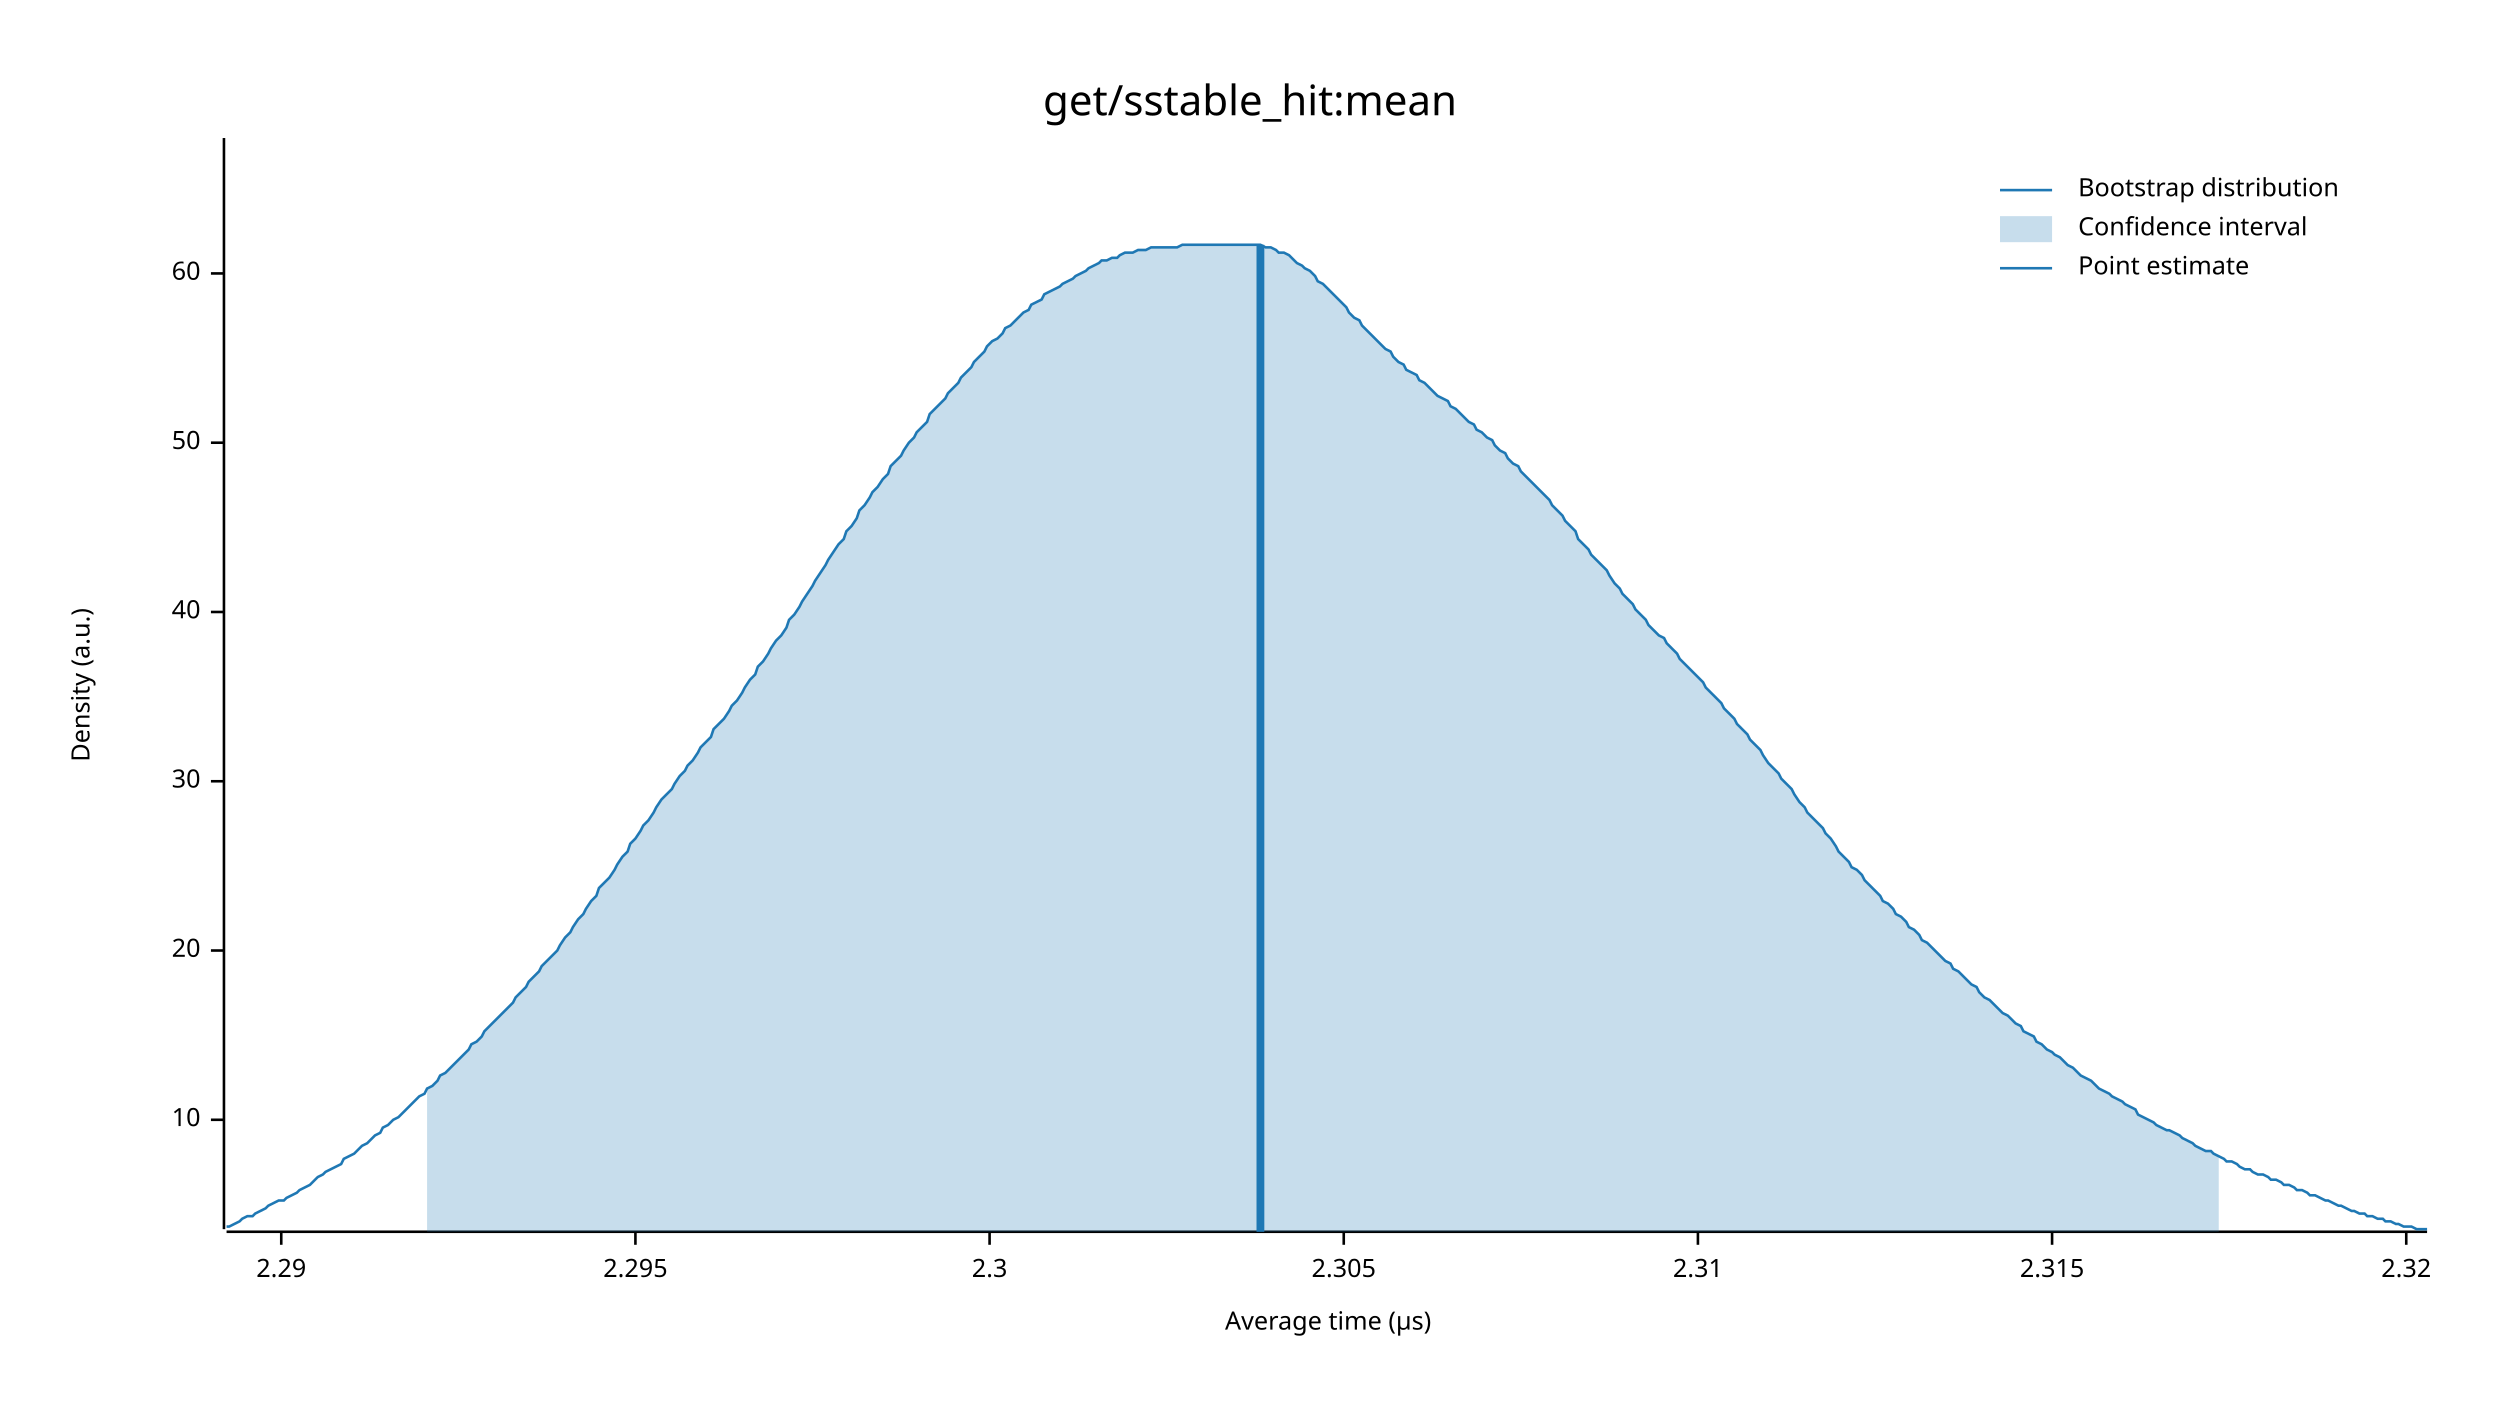
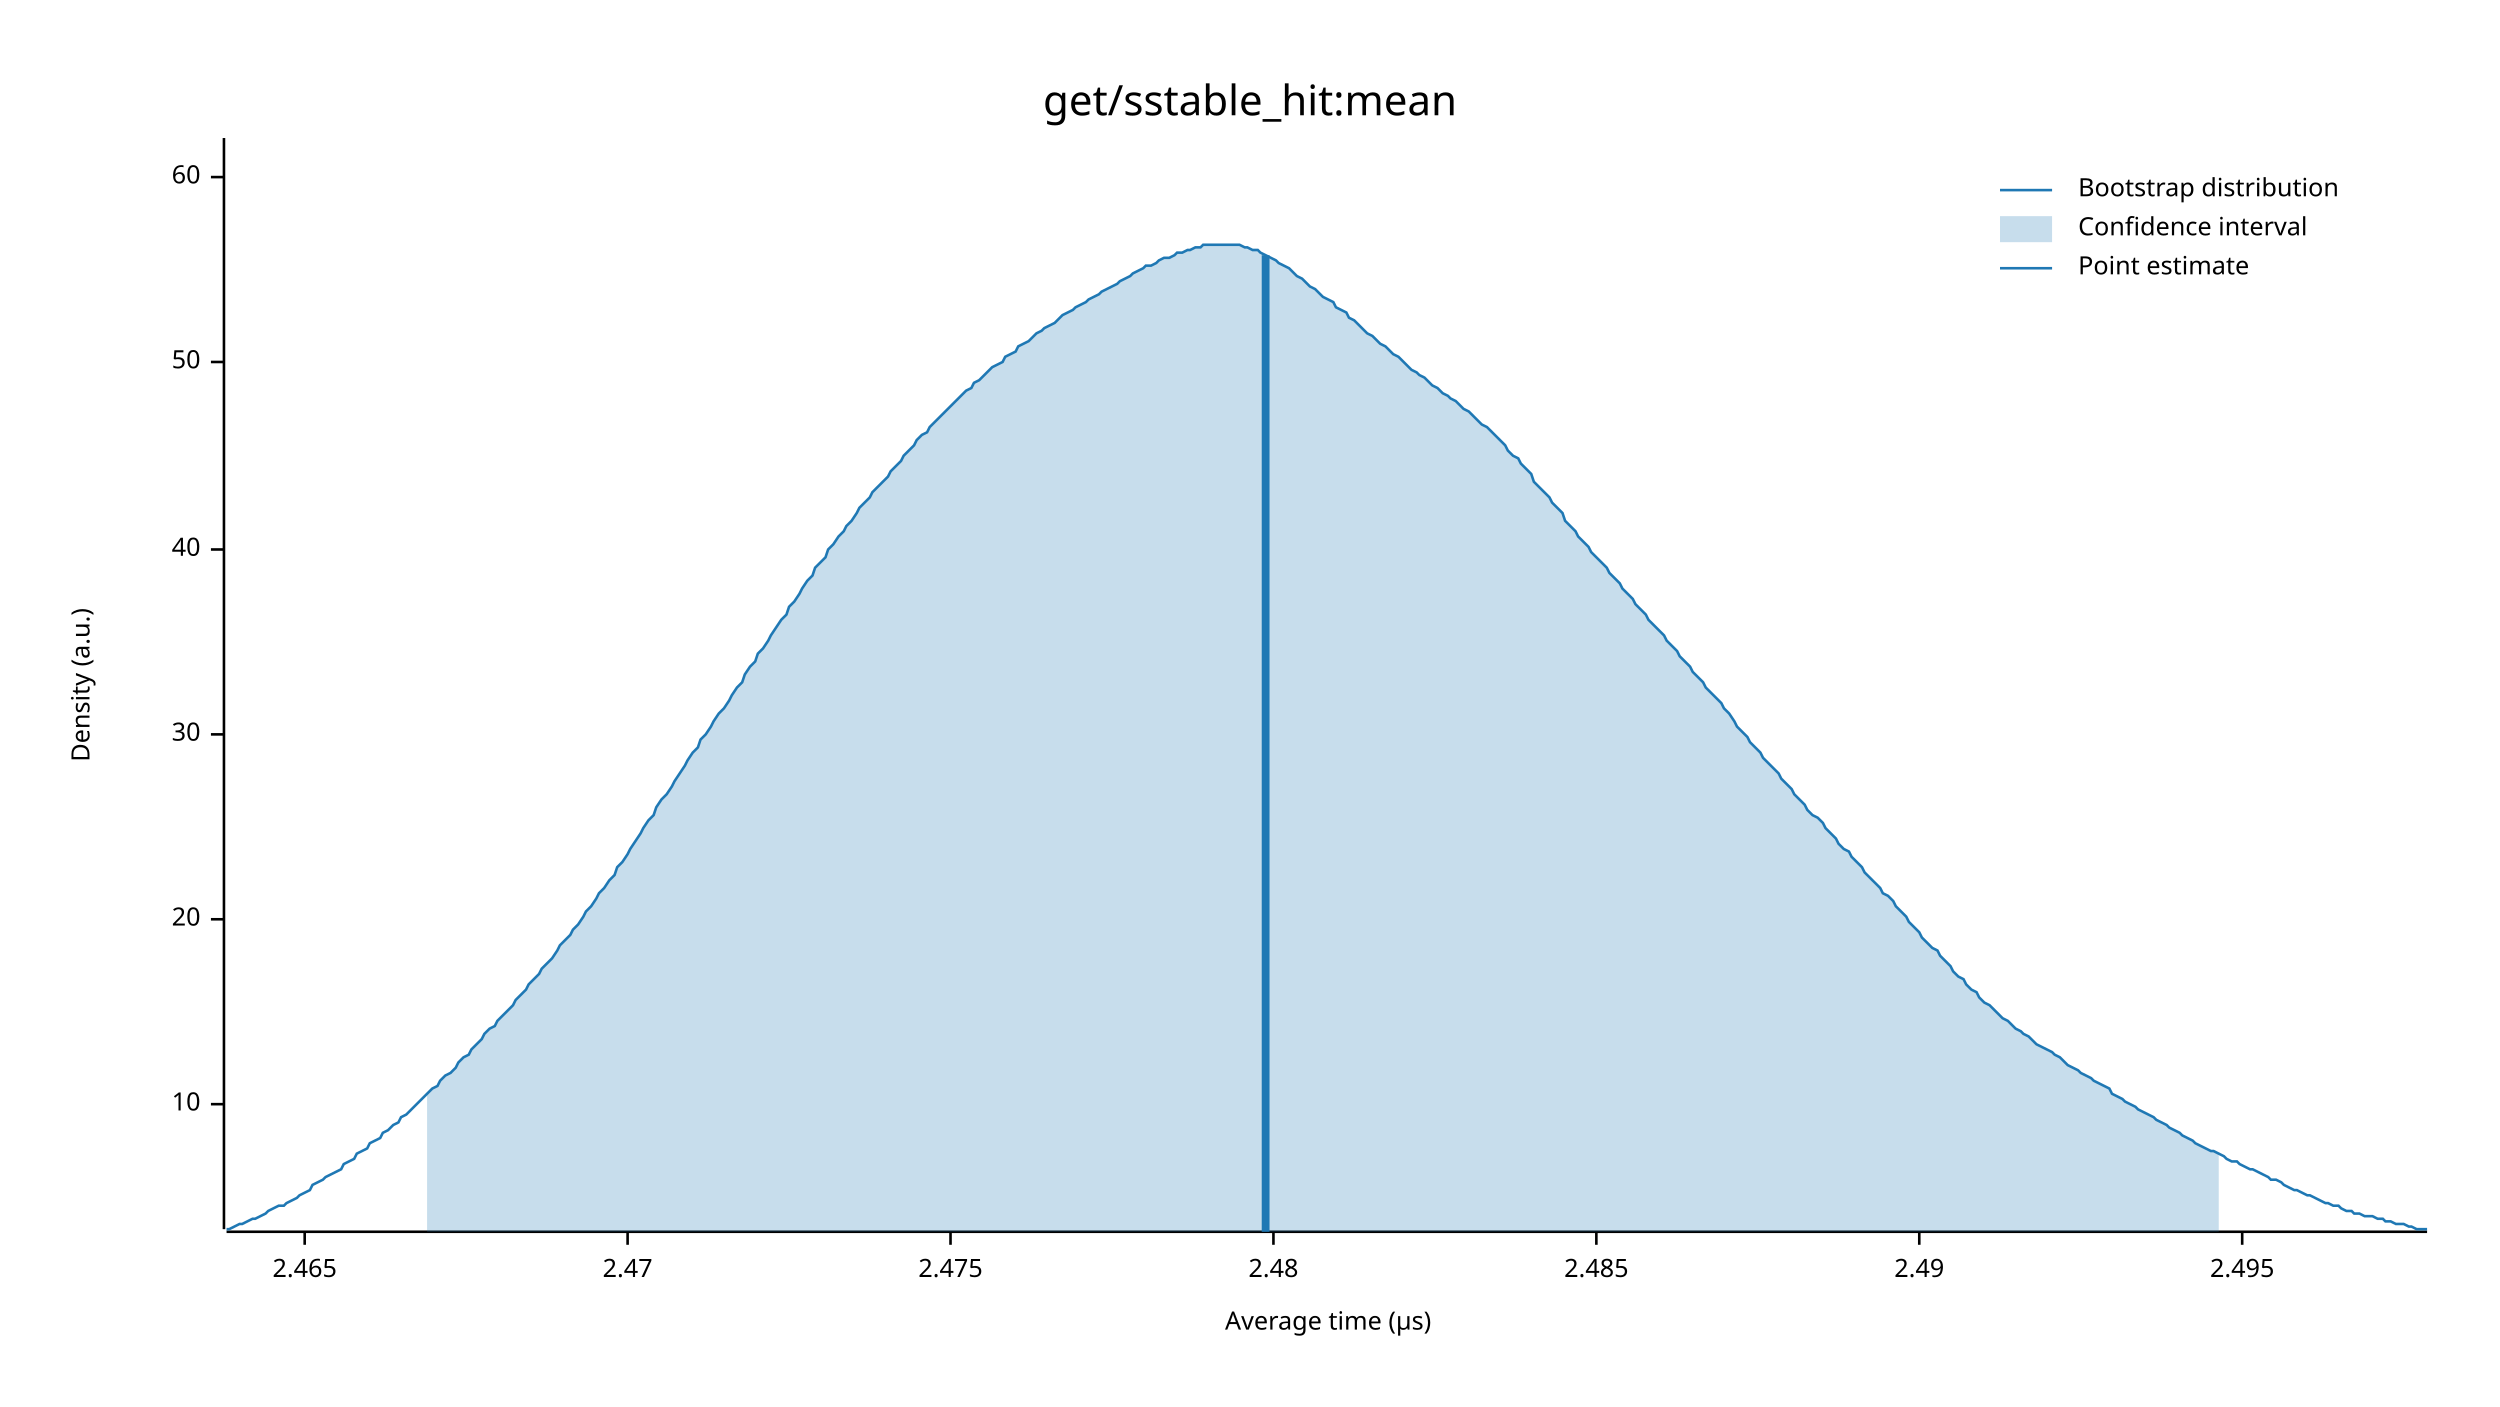
<svg xmlns="http://www.w3.org/2000/svg" width="960" height="540" viewBox="0 0 960 540">
  <text x="480" y="32" dy="0.76em" text-anchor="middle" font-family="sans-serif" font-size="16.129" opacity="1" fill="#000000">
get/sstable_hit:mean
</text>
  <text x="27" y="263" dy="0.76em" text-anchor="middle" font-family="sans-serif" font-size="9.677" opacity="1" fill="#000000" transform="rotate(270, 27, 263)">
Density (a.u.)
</text>
  <text x="510" y="513" dy="-0.5ex" text-anchor="middle" font-family="sans-serif" font-size="9.677" opacity="1" fill="#000000">
Average time (µs)
</text>
  <polyline fill="none" opacity="1" stroke="#000000" stroke-width="1" points="86,53 86,472 " />
-   <text x="77" y="430" dy="0.5ex" text-anchor="end" font-family="sans-serif" font-size="9.677" opacity="1" fill="#000000">
+   <text x="77" y="424" dy="0.5ex" text-anchor="end" font-family="sans-serif" font-size="9.677" opacity="1" fill="#000000">
10
</text>
-   <polyline fill="none" opacity="1" stroke="#000000" stroke-width="1" points="81,430 86,430 " />
-   <text x="77" y="365" dy="0.5ex" text-anchor="end" font-family="sans-serif" font-size="9.677" opacity="1" fill="#000000">
+   <polyline fill="none" opacity="1" stroke="#000000" stroke-width="1" points="81,424 86,424 " />
+   <text x="77" y="353" dy="0.5ex" text-anchor="end" font-family="sans-serif" font-size="9.677" opacity="1" fill="#000000">
20
</text>
-   <polyline fill="none" opacity="1" stroke="#000000" stroke-width="1" points="81,365 86,365 " />
-   <text x="77" y="300" dy="0.5ex" text-anchor="end" font-family="sans-serif" font-size="9.677" opacity="1" fill="#000000">
+   <polyline fill="none" opacity="1" stroke="#000000" stroke-width="1" points="81,353 86,353 " />
+   <text x="77" y="282" dy="0.5ex" text-anchor="end" font-family="sans-serif" font-size="9.677" opacity="1" fill="#000000">
30
</text>
-   <polyline fill="none" opacity="1" stroke="#000000" stroke-width="1" points="81,300 86,300 " />
-   <text x="77" y="235" dy="0.5ex" text-anchor="end" font-family="sans-serif" font-size="9.677" opacity="1" fill="#000000">
+   <polyline fill="none" opacity="1" stroke="#000000" stroke-width="1" points="81,282 86,282 " />
+   <text x="77" y="211" dy="0.5ex" text-anchor="end" font-family="sans-serif" font-size="9.677" opacity="1" fill="#000000">
40
</text>
-   <polyline fill="none" opacity="1" stroke="#000000" stroke-width="1" points="81,235 86,235 " />
-   <text x="77" y="170" dy="0.5ex" text-anchor="end" font-family="sans-serif" font-size="9.677" opacity="1" fill="#000000">
+   <polyline fill="none" opacity="1" stroke="#000000" stroke-width="1" points="81,211 86,211 " />
+   <text x="77" y="139" dy="0.5ex" text-anchor="end" font-family="sans-serif" font-size="9.677" opacity="1" fill="#000000">
50
</text>
-   <polyline fill="none" opacity="1" stroke="#000000" stroke-width="1" points="81,170 86,170 " />
-   <text x="77" y="105" dy="0.5ex" text-anchor="end" font-family="sans-serif" font-size="9.677" opacity="1" fill="#000000">
+   <polyline fill="none" opacity="1" stroke="#000000" stroke-width="1" points="81,139 86,139 " />
+   <text x="77" y="68" dy="0.5ex" text-anchor="end" font-family="sans-serif" font-size="9.677" opacity="1" fill="#000000">
60
</text>
-   <polyline fill="none" opacity="1" stroke="#000000" stroke-width="1" points="81,105 86,105 " />
+   <polyline fill="none" opacity="1" stroke="#000000" stroke-width="1" points="81,68 86,68 " />
  <polyline fill="none" opacity="1" stroke="#000000" stroke-width="1" points="87,473 932,473 " />
-   <text x="108" y="483" dy="0.76em" text-anchor="middle" font-family="sans-serif" font-size="9.677" opacity="1" fill="#000000">
- 2.29
+   <text x="117" y="483" dy="0.76em" text-anchor="middle" font-family="sans-serif" font-size="9.677" opacity="1" fill="#000000">
+ 2.465
</text>
-   <polyline fill="none" opacity="1" stroke="#000000" stroke-width="1" points="108,473 108,478 " />
-   <text x="244" y="483" dy="0.76em" text-anchor="middle" font-family="sans-serif" font-size="9.677" opacity="1" fill="#000000">
- 2.295
+   <polyline fill="none" opacity="1" stroke="#000000" stroke-width="1" points="117,473 117,478 " />
+   <text x="241" y="483" dy="0.76em" text-anchor="middle" font-family="sans-serif" font-size="9.677" opacity="1" fill="#000000">
+ 2.47
</text>
-   <polyline fill="none" opacity="1" stroke="#000000" stroke-width="1" points="244,473 244,478 " />
-   <text x="380" y="483" dy="0.76em" text-anchor="middle" font-family="sans-serif" font-size="9.677" opacity="1" fill="#000000">
- 2.3
+   <polyline fill="none" opacity="1" stroke="#000000" stroke-width="1" points="241,473 241,478 " />
+   <text x="365" y="483" dy="0.76em" text-anchor="middle" font-family="sans-serif" font-size="9.677" opacity="1" fill="#000000">
+ 2.475
</text>
-   <polyline fill="none" opacity="1" stroke="#000000" stroke-width="1" points="380,473 380,478 " />
-   <text x="516" y="483" dy="0.76em" text-anchor="middle" font-family="sans-serif" font-size="9.677" opacity="1" fill="#000000">
- 2.305
+   <polyline fill="none" opacity="1" stroke="#000000" stroke-width="1" points="365,473 365,478 " />
+   <text x="489" y="483" dy="0.76em" text-anchor="middle" font-family="sans-serif" font-size="9.677" opacity="1" fill="#000000">
+ 2.48
</text>
-   <polyline fill="none" opacity="1" stroke="#000000" stroke-width="1" points="516,473 516,478 " />
-   <text x="652" y="483" dy="0.76em" text-anchor="middle" font-family="sans-serif" font-size="9.677" opacity="1" fill="#000000">
- 2.31
+   <polyline fill="none" opacity="1" stroke="#000000" stroke-width="1" points="489,473 489,478 " />
+   <text x="613" y="483" dy="0.76em" text-anchor="middle" font-family="sans-serif" font-size="9.677" opacity="1" fill="#000000">
+ 2.485
</text>
-   <polyline fill="none" opacity="1" stroke="#000000" stroke-width="1" points="652,473 652,478 " />
-   <text x="788" y="483" dy="0.76em" text-anchor="middle" font-family="sans-serif" font-size="9.677" opacity="1" fill="#000000">
- 2.315
+   <polyline fill="none" opacity="1" stroke="#000000" stroke-width="1" points="613,473 613,478 " />
+   <text x="737" y="483" dy="0.76em" text-anchor="middle" font-family="sans-serif" font-size="9.677" opacity="1" fill="#000000">
+ 2.49
</text>
-   <polyline fill="none" opacity="1" stroke="#000000" stroke-width="1" points="788,473 788,478 " />
-   <text x="924" y="483" dy="0.76em" text-anchor="middle" font-family="sans-serif" font-size="9.677" opacity="1" fill="#000000">
- 2.32
+   <polyline fill="none" opacity="1" stroke="#000000" stroke-width="1" points="737,473 737,478 " />
+   <text x="861" y="483" dy="0.76em" text-anchor="middle" font-family="sans-serif" font-size="9.677" opacity="1" fill="#000000">
+ 2.495
</text>
-   <polyline fill="none" opacity="1" stroke="#000000" stroke-width="1" points="924,473 924,478 " />
-   <polyline fill="none" opacity="1" stroke="#1F78B4" stroke-width="1" points="87,471 88,471 90,470 92,469 93,468 95,467 97,467 98,466 100,465 102,464 103,463 105,462 107,461 109,461 110,460 112,459 114,458 115,457 117,456 119,455 120,454 122,452 124,451 125,450 127,449 129,448 131,447 132,445 134,444 136,443 137,442 139,440 141,439 142,438 144,436 146,435 147,433 149,432 151,430 153,429 154,428 156,426 158,424 159,423 161,421 163,420 164,418 166,417 168,415 169,413 171,412 173,410 175,408 176,407 178,405 180,403 181,401 183,400 185,398 186,396 188,394 190,392 191,391 193,389 195,387 197,385 198,383 200,381 202,379 203,377 205,375 207,373 208,371 210,369 212,367 214,365 215,363 217,360 219,358 220,356 222,353 224,351 225,349 227,346 229,344 230,341 232,339 234,337 236,334 237,332 239,329 241,327 242,324 244,322 246,319 247,317 249,315 251,312 252,310 254,307 256,305 258,303 259,301 261,298 263,296 264,294 266,292 268,289 269,287 271,285 273,283 274,280 276,278 278,276 280,273 281,271 283,269 285,266 286,264 288,261 290,259 291,256 293,254 295,251 296,249 298,246 300,244 302,241 303,238 305,236 307,233 308,231 310,228 312,225 313,223 315,220 317,217 318,215 320,212 322,209 324,207 325,204 327,202 329,199 330,196 332,194 334,191 335,189 337,187 339,184 341,182 342,179 344,177 346,175 347,173 349,170 351,168 352,166 354,164 356,162 357,159 359,157 361,155 363,153 364,151 366,149 368,147 369,145 371,143 373,141 374,139 376,137 378,135 379,133 381,131 383,130 385,128 386,126 388,125 390,123 391,122 393,120 395,119 396,117 398,116 400,115 401,113 403,112 405,111 407,110 408,109 410,108 412,107 413,106 415,105 417,104 418,103 420,102 422,101 423,100 425,100 427,99 429,99 430,98 432,97 434,97 435,97 437,96 439,96 440,96 442,95 444,95 445,95 447,95 449,95 451,95 452,95 454,94 456,94 457,94 459,94 461,94 462,94 464,94 466,94 468,94 469,94 471,94 473,94 474,94 476,94 478,94 479,94 481,94 483,94 484,94 486,95 488,95 490,96 491,97 493,97 495,98 496,99 498,101 500,102 501,103 503,104 505,106 506,108 508,109 510,111 512,113 513,114 515,116 517,118 518,120 520,122 522,123 523,125 525,127 527,129 528,130 530,132 532,134 534,135 535,137 537,139 539,140 540,142 542,143 544,144 545,146 547,147 549,149 550,150 552,152 554,153 556,154 557,156 559,157 561,159 562,160 564,162 566,163 567,165 569,166 571,168 573,169 574,171 576,173 578,174 579,176 581,178 583,179 584,181 586,183 588,185 589,186 591,188 593,190 595,192 596,194 598,196 600,198 601,200 603,202 605,204 606,207 608,209 610,211 611,213 613,215 615,217 617,219 618,221 620,224 622,226 623,228 625,230 627,232 628,234 630,236 632,238 633,240 635,242 637,244 639,245 640,247 642,249 644,251 645,253 647,255 649,257 650,258 652,260 654,262 655,264 657,266 659,268 661,270 662,272 664,274 666,276 667,278 669,280 671,282 672,284 674,286 676,288 677,290 679,293 681,295 683,297 684,299 686,301 688,303 689,305 691,308 693,310 694,312 696,314 698,316 700,318 701,320 703,322 705,325 706,327 708,329 710,331 711,333 713,334 715,336 716,338 718,340 720,342 722,344 723,346 725,347 727,349 728,351 730,352 732,354 733,356 735,357 737,359 738,361 740,362 742,364 744,366 745,367 747,369 749,370 750,372 752,373 754,375 755,376 757,378 759,379 760,381 762,383 764,384 766,386 767,387 769,389 771,390 772,391 774,393 776,394 777,396 779,397 781,398 782,400 784,401 786,403 788,404 789,405 791,406 793,408 794,409 796,410 798,412 799,413 801,414 803,415 804,416 806,418 808,419 810,420 811,421 813,422 815,423 816,424 818,425 820,426 821,428 823,429 825,430 827,431 828,432 830,433 832,434 833,434 835,435 837,436 838,437 840,438 842,439 843,440 845,441 847,442 849,442 850,443 852,444 854,445 855,446 857,446 859,447 860,448 862,449 864,449 865,450 867,451 869,451 871,452 872,453 874,453 876,454 877,455 879,455 881,456 882,457 884,457 886,458 887,459 889,459 891,460 893,461 894,461 896,462 898,463 899,463 901,464 903,465 904,465 906,466 908,466 909,467 911,467 913,468 915,468 916,469 918,469 920,470 921,470 923,471 925,471 926,471 928,472 930,472 932,472 " />
-   <polygon opacity="0.25" fill="#1F78B4" points="164,418 166,417 168,415 169,413 171,412 173,410 175,408 176,407 178,405 180,403 181,401 183,400 185,398 186,396 188,394 190,392 191,391 193,389 195,387 197,385 198,383 200,381 202,379 203,377 205,375 207,373 208,371 210,369 212,367 214,365 215,363 217,360 219,358 220,356 222,353 224,351 225,349 227,346 229,344 230,341 232,339 234,337 236,334 237,332 239,329 241,327 242,324 244,322 246,319 247,317 249,315 251,312 252,310 254,307 256,305 258,303 259,301 261,298 263,296 264,294 266,292 268,289 269,287 271,285 273,283 274,280 276,278 278,276 280,273 281,271 283,269 285,266 286,264 288,261 290,259 291,256 293,254 295,251 296,249 298,246 300,244 302,241 303,238 305,236 307,233 308,231 310,228 312,225 313,223 315,220 317,217 318,215 320,212 322,209 324,207 325,204 327,202 329,199 330,196 332,194 334,191 335,189 337,187 339,184 341,182 342,179 344,177 346,175 347,173 349,170 351,168 352,166 354,164 356,162 357,159 359,157 361,155 363,153 364,151 366,149 368,147 369,145 371,143 373,141 374,139 376,137 378,135 379,133 381,131 383,130 385,128 386,126 388,125 390,123 391,122 393,120 395,119 396,117 398,116 400,115 401,113 403,112 405,111 407,110 408,109 410,108 412,107 413,106 415,105 417,104 418,103 420,102 422,101 423,100 425,100 427,99 429,99 430,98 432,97 434,97 435,97 437,96 439,96 440,96 442,95 444,95 445,95 447,95 449,95 451,95 452,95 454,94 456,94 457,94 459,94 461,94 462,94 464,94 466,94 468,94 469,94 471,94 473,94 474,94 476,94 478,94 479,94 481,94 483,94 484,94 486,95 488,95 490,96 491,97 493,97 495,98 496,99 498,101 500,102 501,103 503,104 505,106 506,108 508,109 510,111 512,113 513,114 515,116 517,118 518,120 520,122 522,123 523,125 525,127 527,129 528,130 530,132 532,134 534,135 535,137 537,139 539,140 540,142 542,143 544,144 545,146 547,147 549,149 550,150 552,152 554,153 556,154 557,156 559,157 561,159 562,160 564,162 566,163 567,165 569,166 571,168 573,169 574,171 576,173 578,174 579,176 581,178 583,179 584,181 586,183 588,185 589,186 591,188 593,190 595,192 596,194 598,196 600,198 601,200 603,202 605,204 606,207 608,209 610,211 611,213 613,215 615,217 617,219 618,221 620,224 622,226 623,228 625,230 627,232 628,234 630,236 632,238 633,240 635,242 637,244 639,245 640,247 642,249 644,251 645,253 647,255 649,257 650,258 652,260 654,262 655,264 657,266 659,268 661,270 662,272 664,274 666,276 667,278 669,280 671,282 672,284 674,286 676,288 677,290 679,293 681,295 683,297 684,299 686,301 688,303 689,305 691,308 693,310 694,312 696,314 698,316 700,318 701,320 703,322 705,325 706,327 708,329 710,331 711,333 713,334 715,336 716,338 718,340 720,342 722,344 723,346 725,347 727,349 728,351 730,352 732,354 733,356 735,357 737,359 738,361 740,362 742,364 744,366 745,367 747,369 749,370 750,372 752,373 754,375 755,376 757,378 759,379 760,381 762,383 764,384 766,386 767,387 769,389 771,390 772,391 774,393 776,394 777,396 779,397 781,398 782,400 784,401 786,403 788,404 789,405 791,406 793,408 794,409 796,410 798,412 799,413 801,414 803,415 804,416 806,418 808,419 810,420 811,421 813,422 815,423 816,424 818,425 820,426 821,428 823,429 825,430 827,431 828,432 830,433 832,434 833,434 835,435 837,436 838,437 840,438 842,439 843,440 845,441 847,442 849,442 850,443 852,444 852,473 164,473 " />
-   <polyline fill="none" opacity="1" stroke="#1F78B4" stroke-width="3" points="484,473 484,94 " />
+   <polyline fill="none" opacity="1" stroke="#000000" stroke-width="1" points="861,473 861,478 " />
+   <polyline fill="none" opacity="1" stroke="#1F78B4" stroke-width="1" points="87,472 88,472 90,471 92,470 93,470 95,469 97,468 98,468 100,467 102,466 103,465 105,464 107,463 109,463 110,462 112,461 114,460 115,459 117,458 119,457 120,455 122,454 124,453 125,452 127,451 129,450 131,449 132,447 134,446 136,445 137,443 139,442 141,441 142,439 144,438 146,437 147,435 149,434 151,432 153,431 154,429 156,428 158,426 159,425 161,423 163,421 164,420 166,418 168,417 169,415 171,413 173,412 175,410 176,408 178,406 180,405 181,403 183,401 185,399 186,397 188,395 190,394 191,392 193,390 195,388 197,386 198,384 200,382 202,380 203,378 205,376 207,374 208,372 210,370 212,368 214,365 215,363 217,361 219,359 220,357 222,355 224,352 225,350 227,348 229,345 230,343 232,341 234,338 236,336 237,333 239,331 241,328 242,326 244,323 246,320 247,318 249,315 251,313 252,310 254,307 256,305 258,302 259,300 261,297 263,294 264,292 266,289 268,287 269,284 271,282 273,279 274,277 276,274 278,272 280,269 281,267 283,264 285,262 286,259 288,256 290,254 291,251 293,249 295,246 296,244 298,241 300,238 302,236 303,233 305,231 307,228 308,226 310,223 312,221 313,218 315,216 317,214 318,211 320,209 322,206 324,204 325,202 327,200 329,197 330,195 332,193 334,191 335,189 337,187 339,185 341,183 342,181 344,179 346,177 347,175 349,173 351,171 352,169 354,167 356,166 357,164 359,162 361,160 363,158 364,157 366,155 368,153 369,152 371,150 373,149 374,147 376,146 378,144 379,143 381,141 383,140 385,139 386,137 388,136 390,135 391,133 393,132 395,131 396,130 398,128 400,127 401,126 403,125 405,124 407,122 408,121 410,120 412,119 413,118 415,117 417,116 418,115 420,114 422,113 423,112 425,111 427,110 429,109 430,108 432,107 434,106 435,105 437,104 439,103 440,102 442,102 444,101 445,100 447,99 449,99 451,98 452,97 454,97 456,96 457,96 459,95 461,95 462,94 464,94 466,94 468,94 469,94 471,94 473,94 474,94 476,94 478,95 479,95 481,96 483,96 484,97 486,98 488,99 490,100 491,101 493,102 495,103 496,104 498,106 500,107 501,108 503,110 505,111 506,112 508,114 510,115 512,116 513,118 515,119 517,120 518,122 520,123 522,125 523,126 525,128 527,129 528,130 530,132 532,133 534,135 535,136 537,137 539,139 540,140 542,142 544,143 545,144 547,145 549,147 550,148 552,149 554,151 556,152 557,153 559,154 561,156 562,157 564,158 566,160 567,161 569,163 571,164 573,166 574,167 576,169 578,171 579,173 581,175 583,176 584,178 586,180 588,182 589,185 591,187 593,189 595,191 596,193 598,195 600,197 601,200 603,202 605,204 606,206 608,208 610,210 611,212 613,214 615,216 617,218 618,220 620,222 622,224 623,226 625,228 627,230 628,232 630,234 632,236 633,238 635,240 637,242 639,244 640,246 642,248 644,250 645,252 647,254 649,256 650,258 652,260 654,262 655,264 657,266 659,268 661,270 662,272 664,274 666,277 667,279 669,281 671,283 672,285 674,287 676,289 677,291 679,293 681,295 683,297 684,299 686,301 688,303 689,305 691,307 693,309 694,311 696,313 698,314 700,316 701,318 703,320 705,322 706,324 708,326 710,327 711,329 713,331 715,333 716,335 718,337 720,339 722,341 723,343 725,344 727,346 728,348 730,350 732,352 733,354 735,356 737,358 738,360 740,362 742,364 744,365 745,367 747,369 749,371 750,373 752,375 754,376 755,378 757,380 759,381 760,383 762,385 764,386 766,388 767,389 769,391 771,392 772,393 774,395 776,396 777,397 779,398 781,400 782,401 784,402 786,403 788,404 789,405 791,406 793,408 794,409 796,410 798,411 799,412 801,413 803,414 804,415 806,416 808,417 810,418 811,420 813,421 815,422 816,423 818,424 820,425 821,426 823,427 825,428 827,429 828,430 830,431 832,432 833,433 835,434 837,435 838,436 840,437 842,438 843,439 845,440 847,441 849,442 850,442 852,443 854,444 855,445 857,446 859,446 860,447 862,448 864,449 865,449 867,450 869,451 871,452 872,453 874,453 876,454 877,455 879,456 881,457 882,457 884,458 886,459 887,459 889,460 891,461 893,462 894,462 896,463 898,463 899,464 901,465 903,465 904,466 906,466 908,467 909,467 911,467 913,468 915,468 916,469 918,469 920,470 921,470 923,470 925,471 926,471 928,472 930,472 932,472 " />
+   <polygon opacity="0.25" fill="#1F78B4" points="164,420 166,418 168,417 169,415 171,413 173,412 175,410 176,408 178,406 180,405 181,403 183,401 185,399 186,397 188,395 190,394 191,392 193,390 195,388 197,386 198,384 200,382 202,380 203,378 205,376 207,374 208,372 210,370 212,368 214,365 215,363 217,361 219,359 220,357 222,355 224,352 225,350 227,348 229,345 230,343 232,341 234,338 236,336 237,333 239,331 241,328 242,326 244,323 246,320 247,318 249,315 251,313 252,310 254,307 256,305 258,302 259,300 261,297 263,294 264,292 266,289 268,287 269,284 271,282 273,279 274,277 276,274 278,272 280,269 281,267 283,264 285,262 286,259 288,256 290,254 291,251 293,249 295,246 296,244 298,241 300,238 302,236 303,233 305,231 307,228 308,226 310,223 312,221 313,218 315,216 317,214 318,211 320,209 322,206 324,204 325,202 327,200 329,197 330,195 332,193 334,191 335,189 337,187 339,185 341,183 342,181 344,179 346,177 347,175 349,173 351,171 352,169 354,167 356,166 357,164 359,162 361,160 363,158 364,157 366,155 368,153 369,152 371,150 373,149 374,147 376,146 378,144 379,143 381,141 383,140 385,139 386,137 388,136 390,135 391,133 393,132 395,131 396,130 398,128 400,127 401,126 403,125 405,124 407,122 408,121 410,120 412,119 413,118 415,117 417,116 418,115 420,114 422,113 423,112 425,111 427,110 429,109 430,108 432,107 434,106 435,105 437,104 439,103 440,102 442,102 444,101 445,100 447,99 449,99 451,98 452,97 454,97 456,96 457,96 459,95 461,95 462,94 464,94 466,94 468,94 469,94 471,94 473,94 474,94 476,94 478,95 479,95 481,96 483,96 484,97 486,98 488,99 490,100 491,101 493,102 495,103 496,104 498,106 500,107 501,108 503,110 505,111 506,112 508,114 510,115 512,116 513,118 515,119 517,120 518,122 520,123 522,125 523,126 525,128 527,129 528,130 530,132 532,133 534,135 535,136 537,137 539,139 540,140 542,142 544,143 545,144 547,145 549,147 550,148 552,149 554,151 556,152 557,153 559,154 561,156 562,157 564,158 566,160 567,161 569,163 571,164 573,166 574,167 576,169 578,171 579,173 581,175 583,176 584,178 586,180 588,182 589,185 591,187 593,189 595,191 596,193 598,195 600,197 601,200 603,202 605,204 606,206 608,208 610,210 611,212 613,214 615,216 617,218 618,220 620,222 622,224 623,226 625,228 627,230 628,232 630,234 632,236 633,238 635,240 637,242 639,244 640,246 642,248 644,250 645,252 647,254 649,256 650,258 652,260 654,262 655,264 657,266 659,268 661,270 662,272 664,274 666,277 667,279 669,281 671,283 672,285 674,287 676,289 677,291 679,293 681,295 683,297 684,299 686,301 688,303 689,305 691,307 693,309 694,311 696,313 698,314 700,316 701,318 703,320 705,322 706,324 708,326 710,327 711,329 713,331 715,333 716,335 718,337 720,339 722,341 723,343 725,344 727,346 728,348 730,350 732,352 733,354 735,356 737,358 738,360 740,362 742,364 744,365 745,367 747,369 749,371 750,373 752,375 754,376 755,378 757,380 759,381 760,383 762,385 764,386 766,388 767,389 769,391 771,392 772,393 774,395 776,396 777,397 779,398 781,400 782,401 784,402 786,403 788,404 789,405 791,406 793,408 794,409 796,410 798,411 799,412 801,413 803,414 804,415 806,416 808,417 810,418 811,420 813,421 815,422 816,423 818,424 820,425 821,426 823,427 825,428 827,429 828,430 830,431 832,432 833,433 835,434 837,435 838,436 840,437 842,438 843,439 845,440 847,441 849,442 850,442 852,443 852,473 164,473 " />
+   <polyline fill="none" opacity="1" stroke="#1F78B4" stroke-width="3" points="486,473 486,98 " />
  <text x="798" y="68" dy="0.76em" text-anchor="start" font-family="sans-serif" font-size="9.677" opacity="1" fill="#000000">
Bootstrap distribution
</text>
  <text x="798" y="83" dy="0.76em" text-anchor="start" font-family="sans-serif" font-size="9.677" opacity="1" fill="#000000">
Confidence interval
</text>
  <text x="798" y="98" dy="0.76em" text-anchor="start" font-family="sans-serif" font-size="9.677" opacity="1" fill="#000000">
Point estimate
</text>
  <polyline fill="none" opacity="1" stroke="#1F78B4" stroke-width="1" points="768,73 788,73 " />
  <rect x="768" y="83" width="20" height="10" opacity="0.25" fill="#1F78B4" stroke="none" />
  <polyline fill="none" opacity="1" stroke="#1F78B4" stroke-width="1" points="768,103 788,103 " />
</svg>
